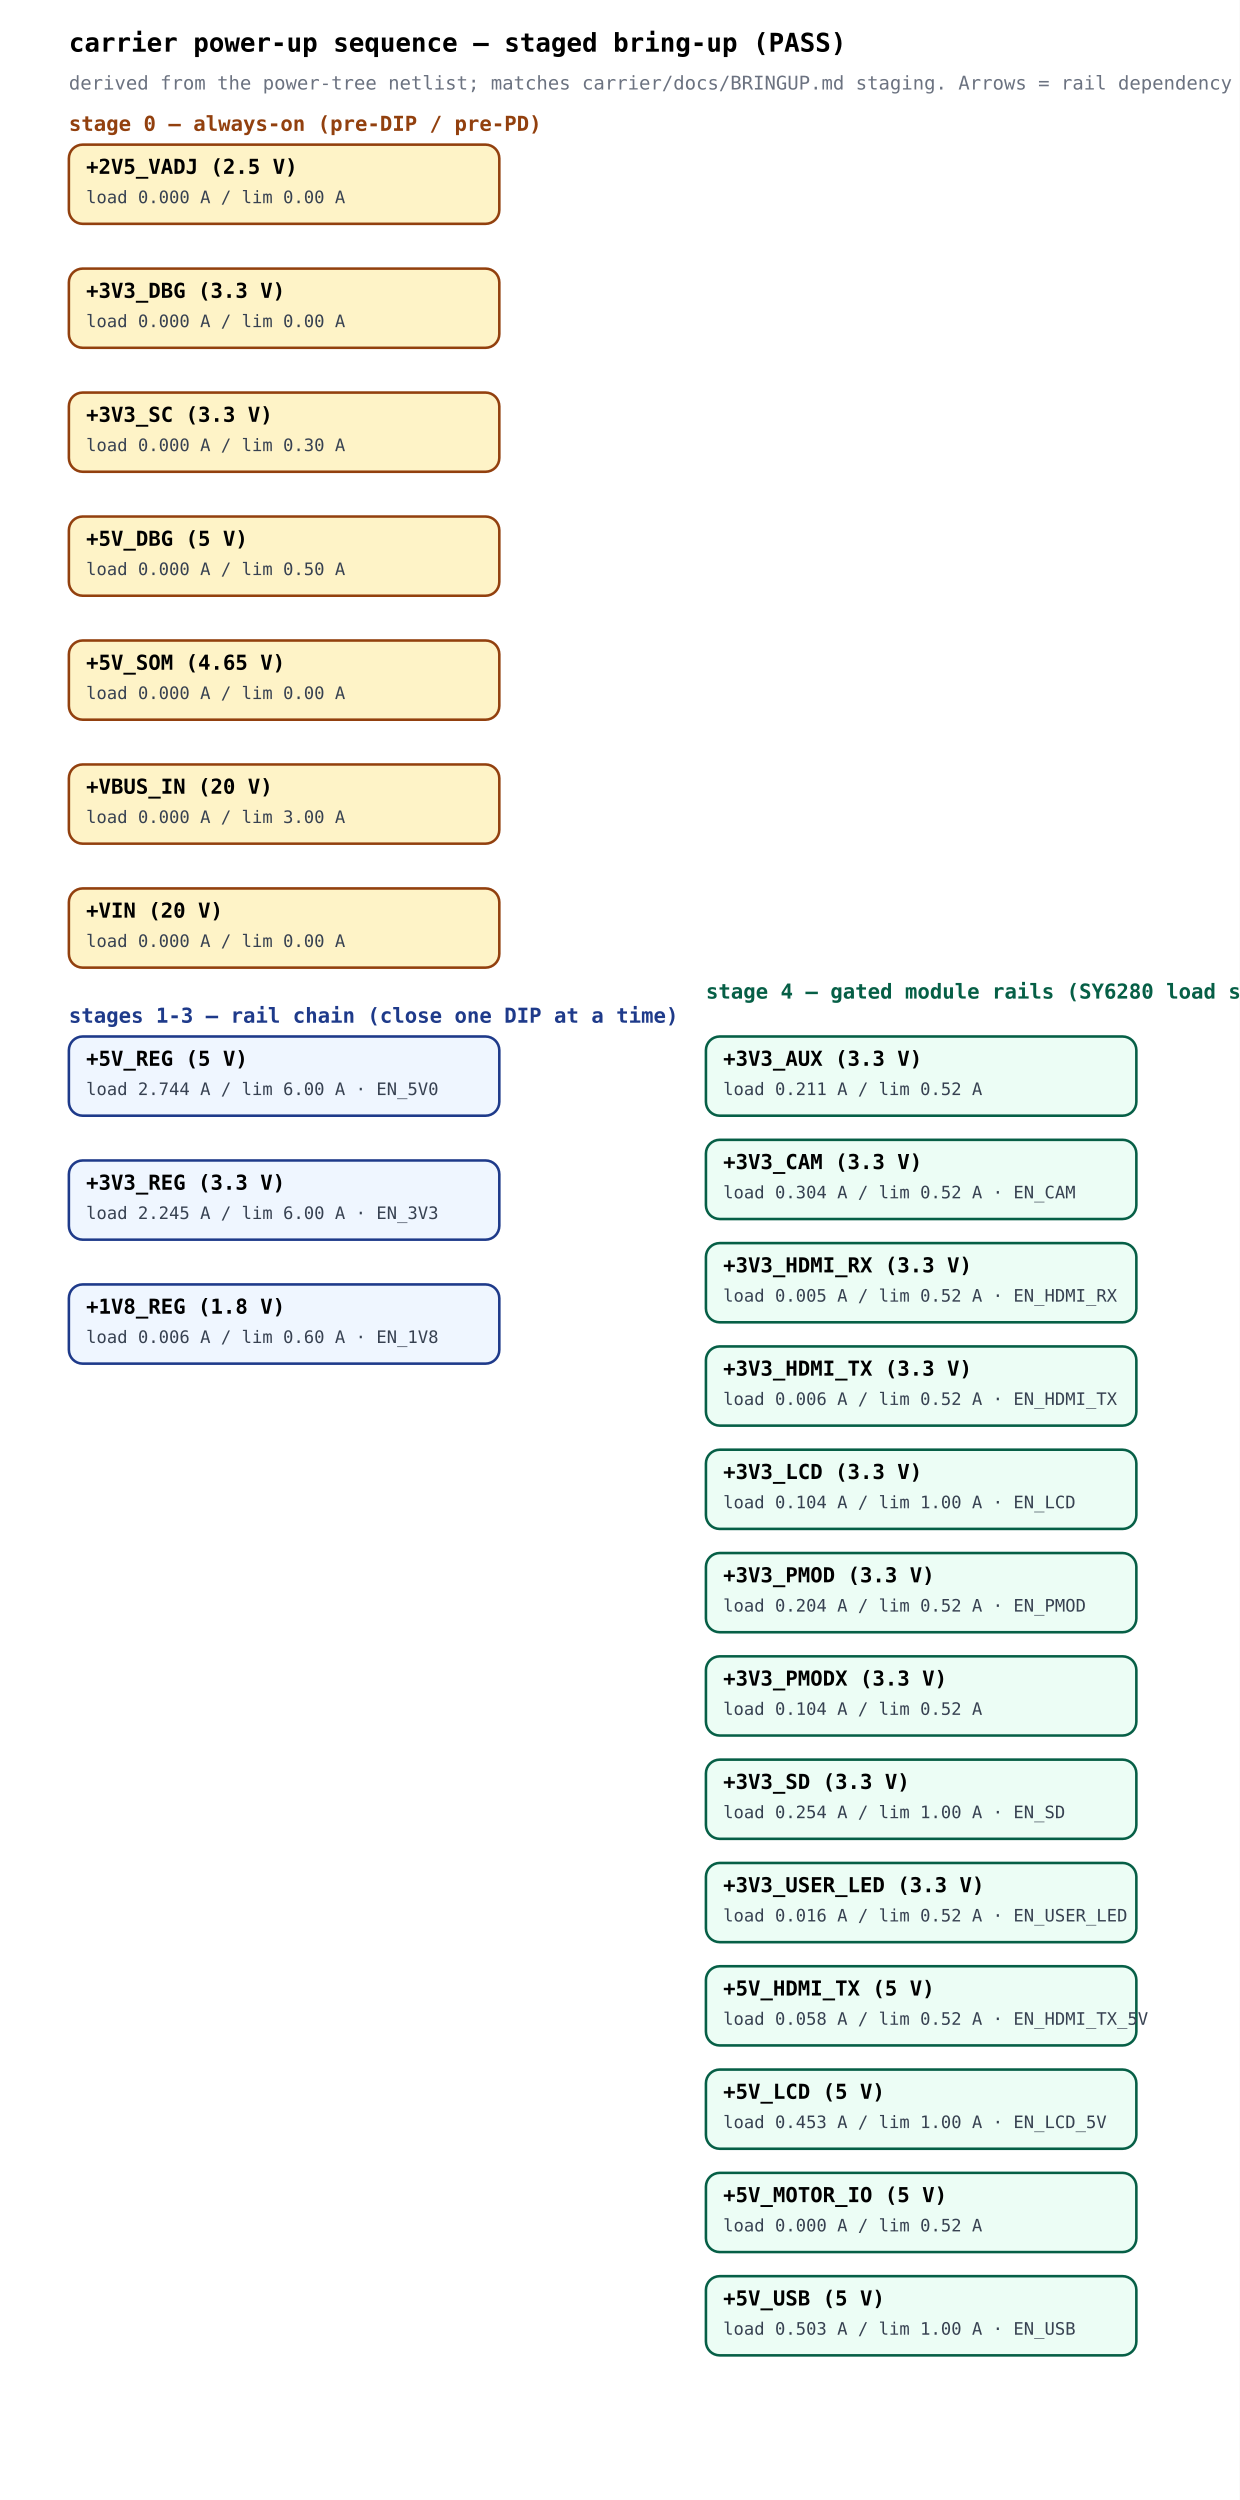
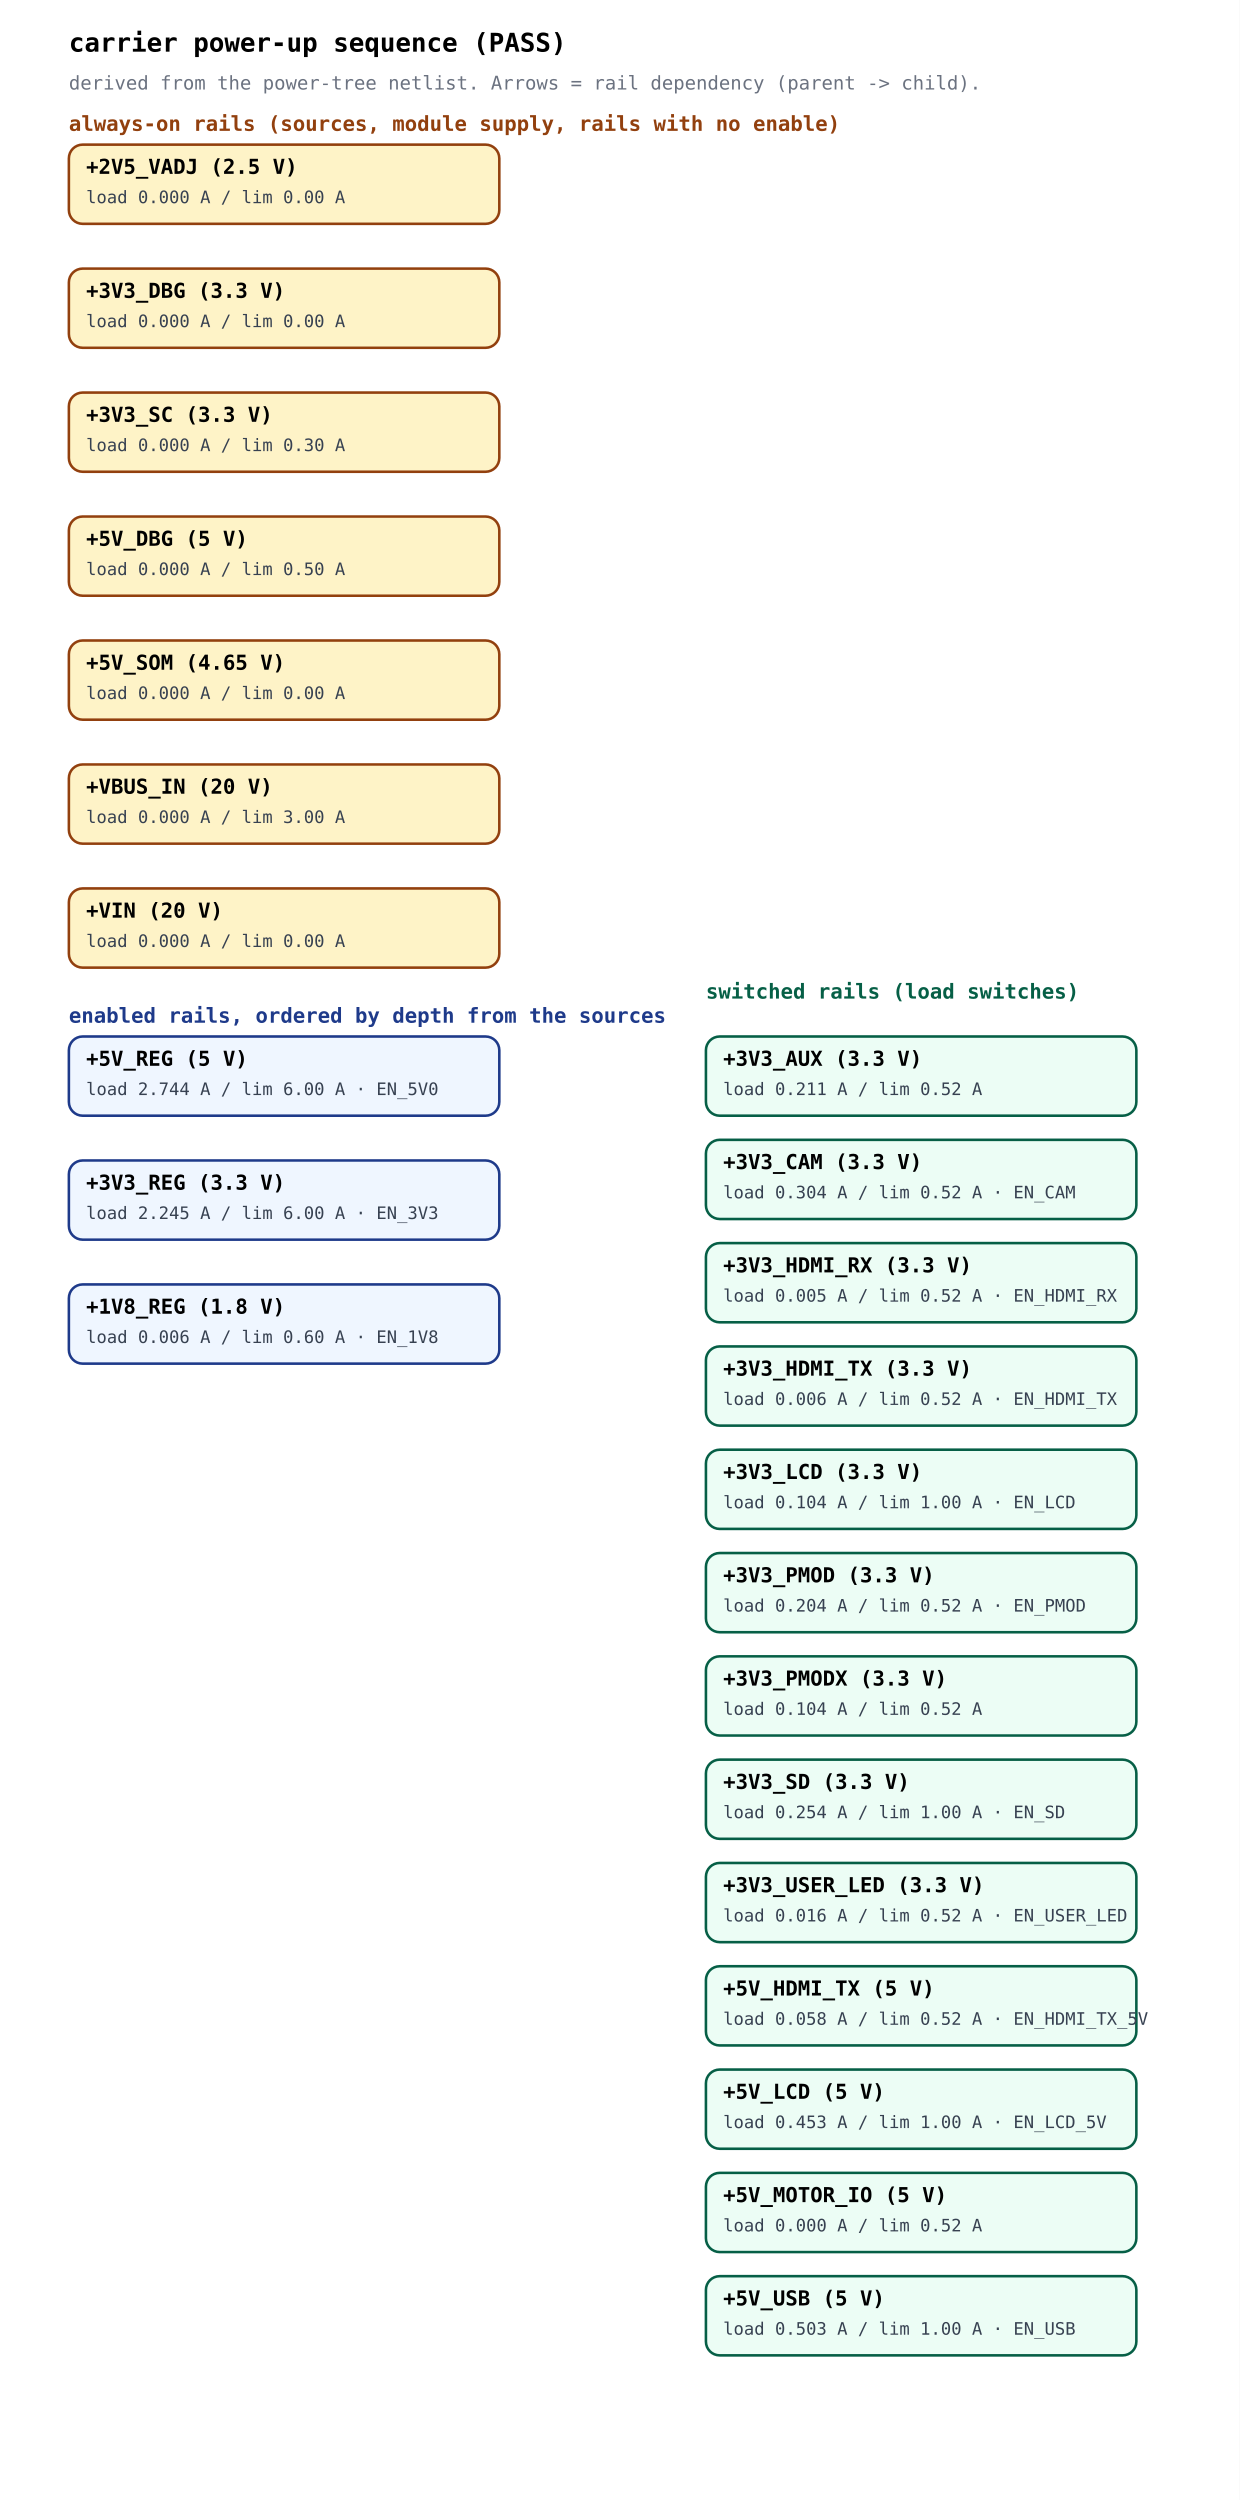
<svg xmlns="http://www.w3.org/2000/svg" viewBox="0 0 720 1452" font-family="ui-monospace, SFMono-Regular, Menlo, monospace" font-size="11">
  <rect width="720" height="1452" fill="white" />
-   <text x="40" y="30" font-size="15" font-weight="bold">carrier power-up sequence — staged bring-up (PASS)</text>
-   <text x="40" y="52" font-size="11" fill="#6b7280">derived from the power-tree netlist; matches carrier/docs/BRINGUP.md staging. Arrows = rail dependency (parent -&gt; child).</text>
-   <text x="40" y="76" font-size="12" font-weight="bold" fill="#92400e">stage 0 — always-on (pre-DIP / pre-PD)</text>
-   <text x="40" y="594" font-size="12" font-weight="bold" fill="#1e3a8a">stages 1-3 — rail chain (close one DIP at a time)</text>
-   <text x="410" y="580" font-size="12" font-weight="bold" fill="#065f46">stage 4 — gated module rails (SY6280 load switches)</text>
+   <text x="40" y="30" font-size="15" font-weight="bold">carrier power-up sequence (PASS)</text>
+   <text x="40" y="52" font-size="11" fill="#6b7280">derived from the power-tree netlist. Arrows = rail dependency (parent -&gt; child).</text>
+   <text x="40" y="76" font-size="12" font-weight="bold" fill="#92400e">always-on rails (sources, module supply, rails with no enable)</text>
+   <text x="40" y="594" font-size="12" font-weight="bold" fill="#1e3a8a">enabled rails, ordered by depth from the sources</text>
+   <text x="410" y="580" font-size="12" font-weight="bold" fill="#065f46">switched rails (load switches)</text>
  <rect x="40" y="84" width="250" height="46" rx="8" fill="#fef3c7" stroke="#92400e" stroke-width="1.5" />
  <text x="50" y="101" font-weight="bold" font-size="12">+2V5_VADJ  (2.5 V)</text>
  <text x="50" y="118" fill="#374151" font-size="10">load 0.000 A / lim 0.00 A</text>
  <rect x="40" y="156" width="250" height="46" rx="8" fill="#fef3c7" stroke="#92400e" stroke-width="1.5" />
  <text x="50" y="173" font-weight="bold" font-size="12">+3V3_DBG  (3.3 V)</text>
  <text x="50" y="190" fill="#374151" font-size="10">load 0.000 A / lim 0.00 A</text>
  <rect x="40" y="228" width="250" height="46" rx="8" fill="#fef3c7" stroke="#92400e" stroke-width="1.5" />
  <text x="50" y="245" font-weight="bold" font-size="12">+3V3_SC  (3.3 V)</text>
  <text x="50" y="262" fill="#374151" font-size="10">load 0.000 A / lim 0.30 A</text>
  <rect x="40" y="300" width="250" height="46" rx="8" fill="#fef3c7" stroke="#92400e" stroke-width="1.5" />
  <text x="50" y="317" font-weight="bold" font-size="12">+5V_DBG  (5 V)</text>
  <text x="50" y="334" fill="#374151" font-size="10">load 0.000 A / lim 0.50 A</text>
  <rect x="40" y="372" width="250" height="46" rx="8" fill="#fef3c7" stroke="#92400e" stroke-width="1.5" />
  <text x="50" y="389" font-weight="bold" font-size="12">+5V_SOM  (4.65 V)</text>
  <text x="50" y="406" fill="#374151" font-size="10">load 0.000 A / lim 0.00 A</text>
  <rect x="40" y="444" width="250" height="46" rx="8" fill="#fef3c7" stroke="#92400e" stroke-width="1.5" />
  <text x="50" y="461" font-weight="bold" font-size="12">+VBUS_IN  (20 V)</text>
  <text x="50" y="478" fill="#374151" font-size="10">load 0.000 A / lim 3.00 A</text>
  <rect x="40" y="516" width="250" height="46" rx="8" fill="#fef3c7" stroke="#92400e" stroke-width="1.5" />
  <text x="50" y="533" font-weight="bold" font-size="12">+VIN  (20 V)</text>
  <text x="50" y="550" fill="#374151" font-size="10">load 0.000 A / lim 0.00 A</text>
  <rect x="40" y="602" width="250" height="46" rx="8" fill="#eff6ff" stroke="#1e3a8a" stroke-width="1.5" />
  <text x="50" y="619" font-weight="bold" font-size="12">+5V_REG  (5 V)</text>
  <text x="50" y="636" fill="#374151" font-size="10">load 2.744 A / lim 6.00 A  ·  EN_5V0</text>
  <rect x="40" y="674" width="250" height="46" rx="8" fill="#eff6ff" stroke="#1e3a8a" stroke-width="1.5" />
  <text x="50" y="691" font-weight="bold" font-size="12">+3V3_REG  (3.3 V)</text>
  <text x="50" y="708" fill="#374151" font-size="10">load 2.245 A / lim 6.00 A  ·  EN_3V3</text>
  <rect x="40" y="746" width="250" height="46" rx="8" fill="#eff6ff" stroke="#1e3a8a" stroke-width="1.5" />
  <text x="50" y="763" font-weight="bold" font-size="12">+1V8_REG  (1.8 V)</text>
  <text x="50" y="780" fill="#374151" font-size="10">load 0.006 A / lim 0.60 A  ·  EN_1V8</text>
  <rect x="410" y="602" width="250" height="46" rx="8" fill="#ecfdf5" stroke="#065f46" stroke-width="1.5" />
  <text x="420" y="619" font-weight="bold" font-size="12">+3V3_AUX  (3.3 V)</text>
  <text x="420" y="636" fill="#374151" font-size="10">load 0.211 A / lim 0.52 A</text>
  <rect x="410" y="662" width="250" height="46" rx="8" fill="#ecfdf5" stroke="#065f46" stroke-width="1.5" />
  <text x="420" y="679" font-weight="bold" font-size="12">+3V3_CAM  (3.3 V)</text>
  <text x="420" y="696" fill="#374151" font-size="10">load 0.304 A / lim 0.52 A  ·  EN_CAM</text>
  <rect x="410" y="722" width="250" height="46" rx="8" fill="#ecfdf5" stroke="#065f46" stroke-width="1.5" />
  <text x="420" y="739" font-weight="bold" font-size="12">+3V3_HDMI_RX  (3.3 V)</text>
  <text x="420" y="756" fill="#374151" font-size="10">load 0.005 A / lim 0.52 A  ·  EN_HDMI_RX</text>
  <rect x="410" y="782" width="250" height="46" rx="8" fill="#ecfdf5" stroke="#065f46" stroke-width="1.5" />
  <text x="420" y="799" font-weight="bold" font-size="12">+3V3_HDMI_TX  (3.3 V)</text>
  <text x="420" y="816" fill="#374151" font-size="10">load 0.006 A / lim 0.52 A  ·  EN_HDMI_TX</text>
  <rect x="410" y="842" width="250" height="46" rx="8" fill="#ecfdf5" stroke="#065f46" stroke-width="1.5" />
  <text x="420" y="859" font-weight="bold" font-size="12">+3V3_LCD  (3.3 V)</text>
  <text x="420" y="876" fill="#374151" font-size="10">load 0.104 A / lim 1.00 A  ·  EN_LCD</text>
  <rect x="410" y="902" width="250" height="46" rx="8" fill="#ecfdf5" stroke="#065f46" stroke-width="1.5" />
  <text x="420" y="919" font-weight="bold" font-size="12">+3V3_PMOD  (3.3 V)</text>
  <text x="420" y="936" fill="#374151" font-size="10">load 0.204 A / lim 0.52 A  ·  EN_PMOD</text>
  <rect x="410" y="962" width="250" height="46" rx="8" fill="#ecfdf5" stroke="#065f46" stroke-width="1.5" />
  <text x="420" y="979" font-weight="bold" font-size="12">+3V3_PMODX  (3.3 V)</text>
  <text x="420" y="996" fill="#374151" font-size="10">load 0.104 A / lim 0.52 A</text>
  <rect x="410" y="1022" width="250" height="46" rx="8" fill="#ecfdf5" stroke="#065f46" stroke-width="1.5" />
  <text x="420" y="1039" font-weight="bold" font-size="12">+3V3_SD  (3.3 V)</text>
  <text x="420" y="1056" fill="#374151" font-size="10">load 0.254 A / lim 1.00 A  ·  EN_SD</text>
  <rect x="410" y="1082" width="250" height="46" rx="8" fill="#ecfdf5" stroke="#065f46" stroke-width="1.5" />
  <text x="420" y="1099" font-weight="bold" font-size="12">+3V3_USER_LED  (3.3 V)</text>
  <text x="420" y="1116" fill="#374151" font-size="10">load 0.016 A / lim 0.52 A  ·  EN_USER_LED</text>
  <rect x="410" y="1142" width="250" height="46" rx="8" fill="#ecfdf5" stroke="#065f46" stroke-width="1.5" />
  <text x="420" y="1159" font-weight="bold" font-size="12">+5V_HDMI_TX  (5 V)</text>
  <text x="420" y="1176" fill="#374151" font-size="10">load 0.058 A / lim 0.52 A  ·  EN_HDMI_TX_5V</text>
  <rect x="410" y="1202" width="250" height="46" rx="8" fill="#ecfdf5" stroke="#065f46" stroke-width="1.5" />
  <text x="420" y="1219" font-weight="bold" font-size="12">+5V_LCD  (5 V)</text>
  <text x="420" y="1236" fill="#374151" font-size="10">load 0.453 A / lim 1.00 A  ·  EN_LCD_5V</text>
  <rect x="410" y="1262" width="250" height="46" rx="8" fill="#ecfdf5" stroke="#065f46" stroke-width="1.5" />
  <text x="420" y="1279" font-weight="bold" font-size="12">+5V_MOTOR_IO  (5 V)</text>
  <text x="420" y="1296" fill="#374151" font-size="10">load 0.000 A / lim 0.52 A</text>
  <rect x="410" y="1322" width="250" height="46" rx="8" fill="#ecfdf5" stroke="#065f46" stroke-width="1.5" />
  <text x="420" y="1339" font-weight="bold" font-size="12">+5V_USB  (5 V)</text>
  <text x="420" y="1356" fill="#374151" font-size="10">load 0.503 A / lim 1.00 A  ·  EN_USB</text>
</svg>
